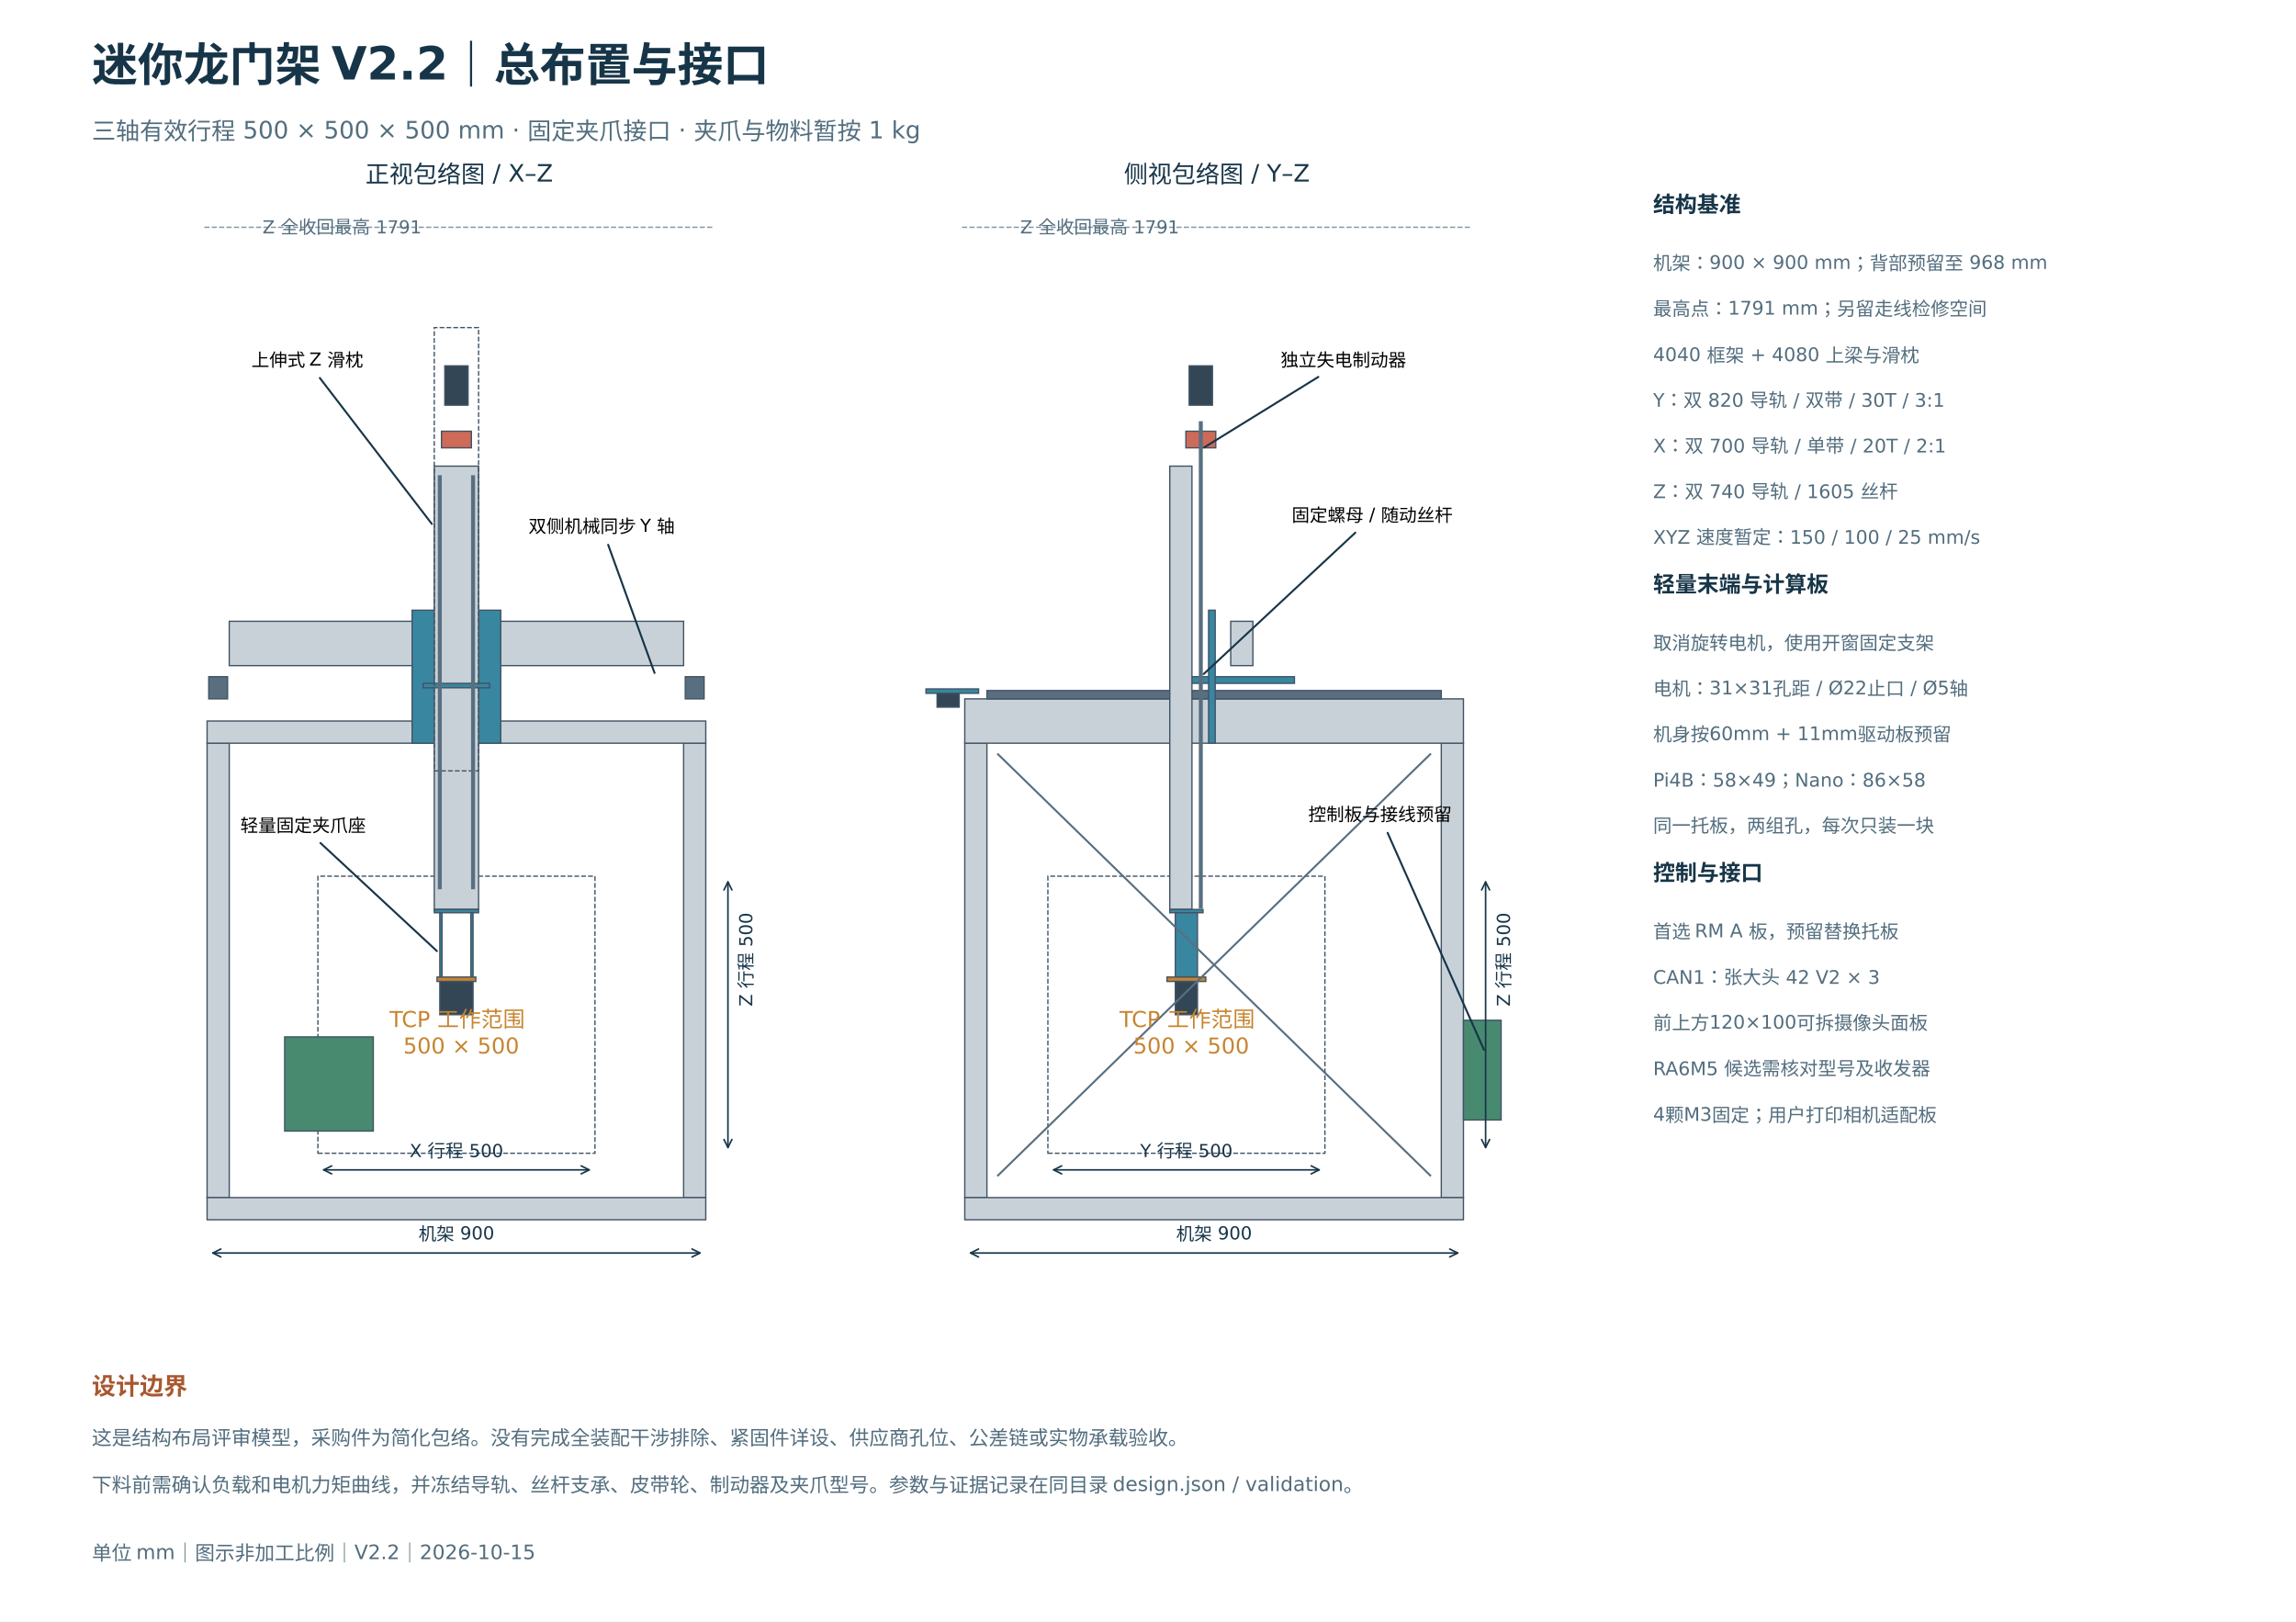
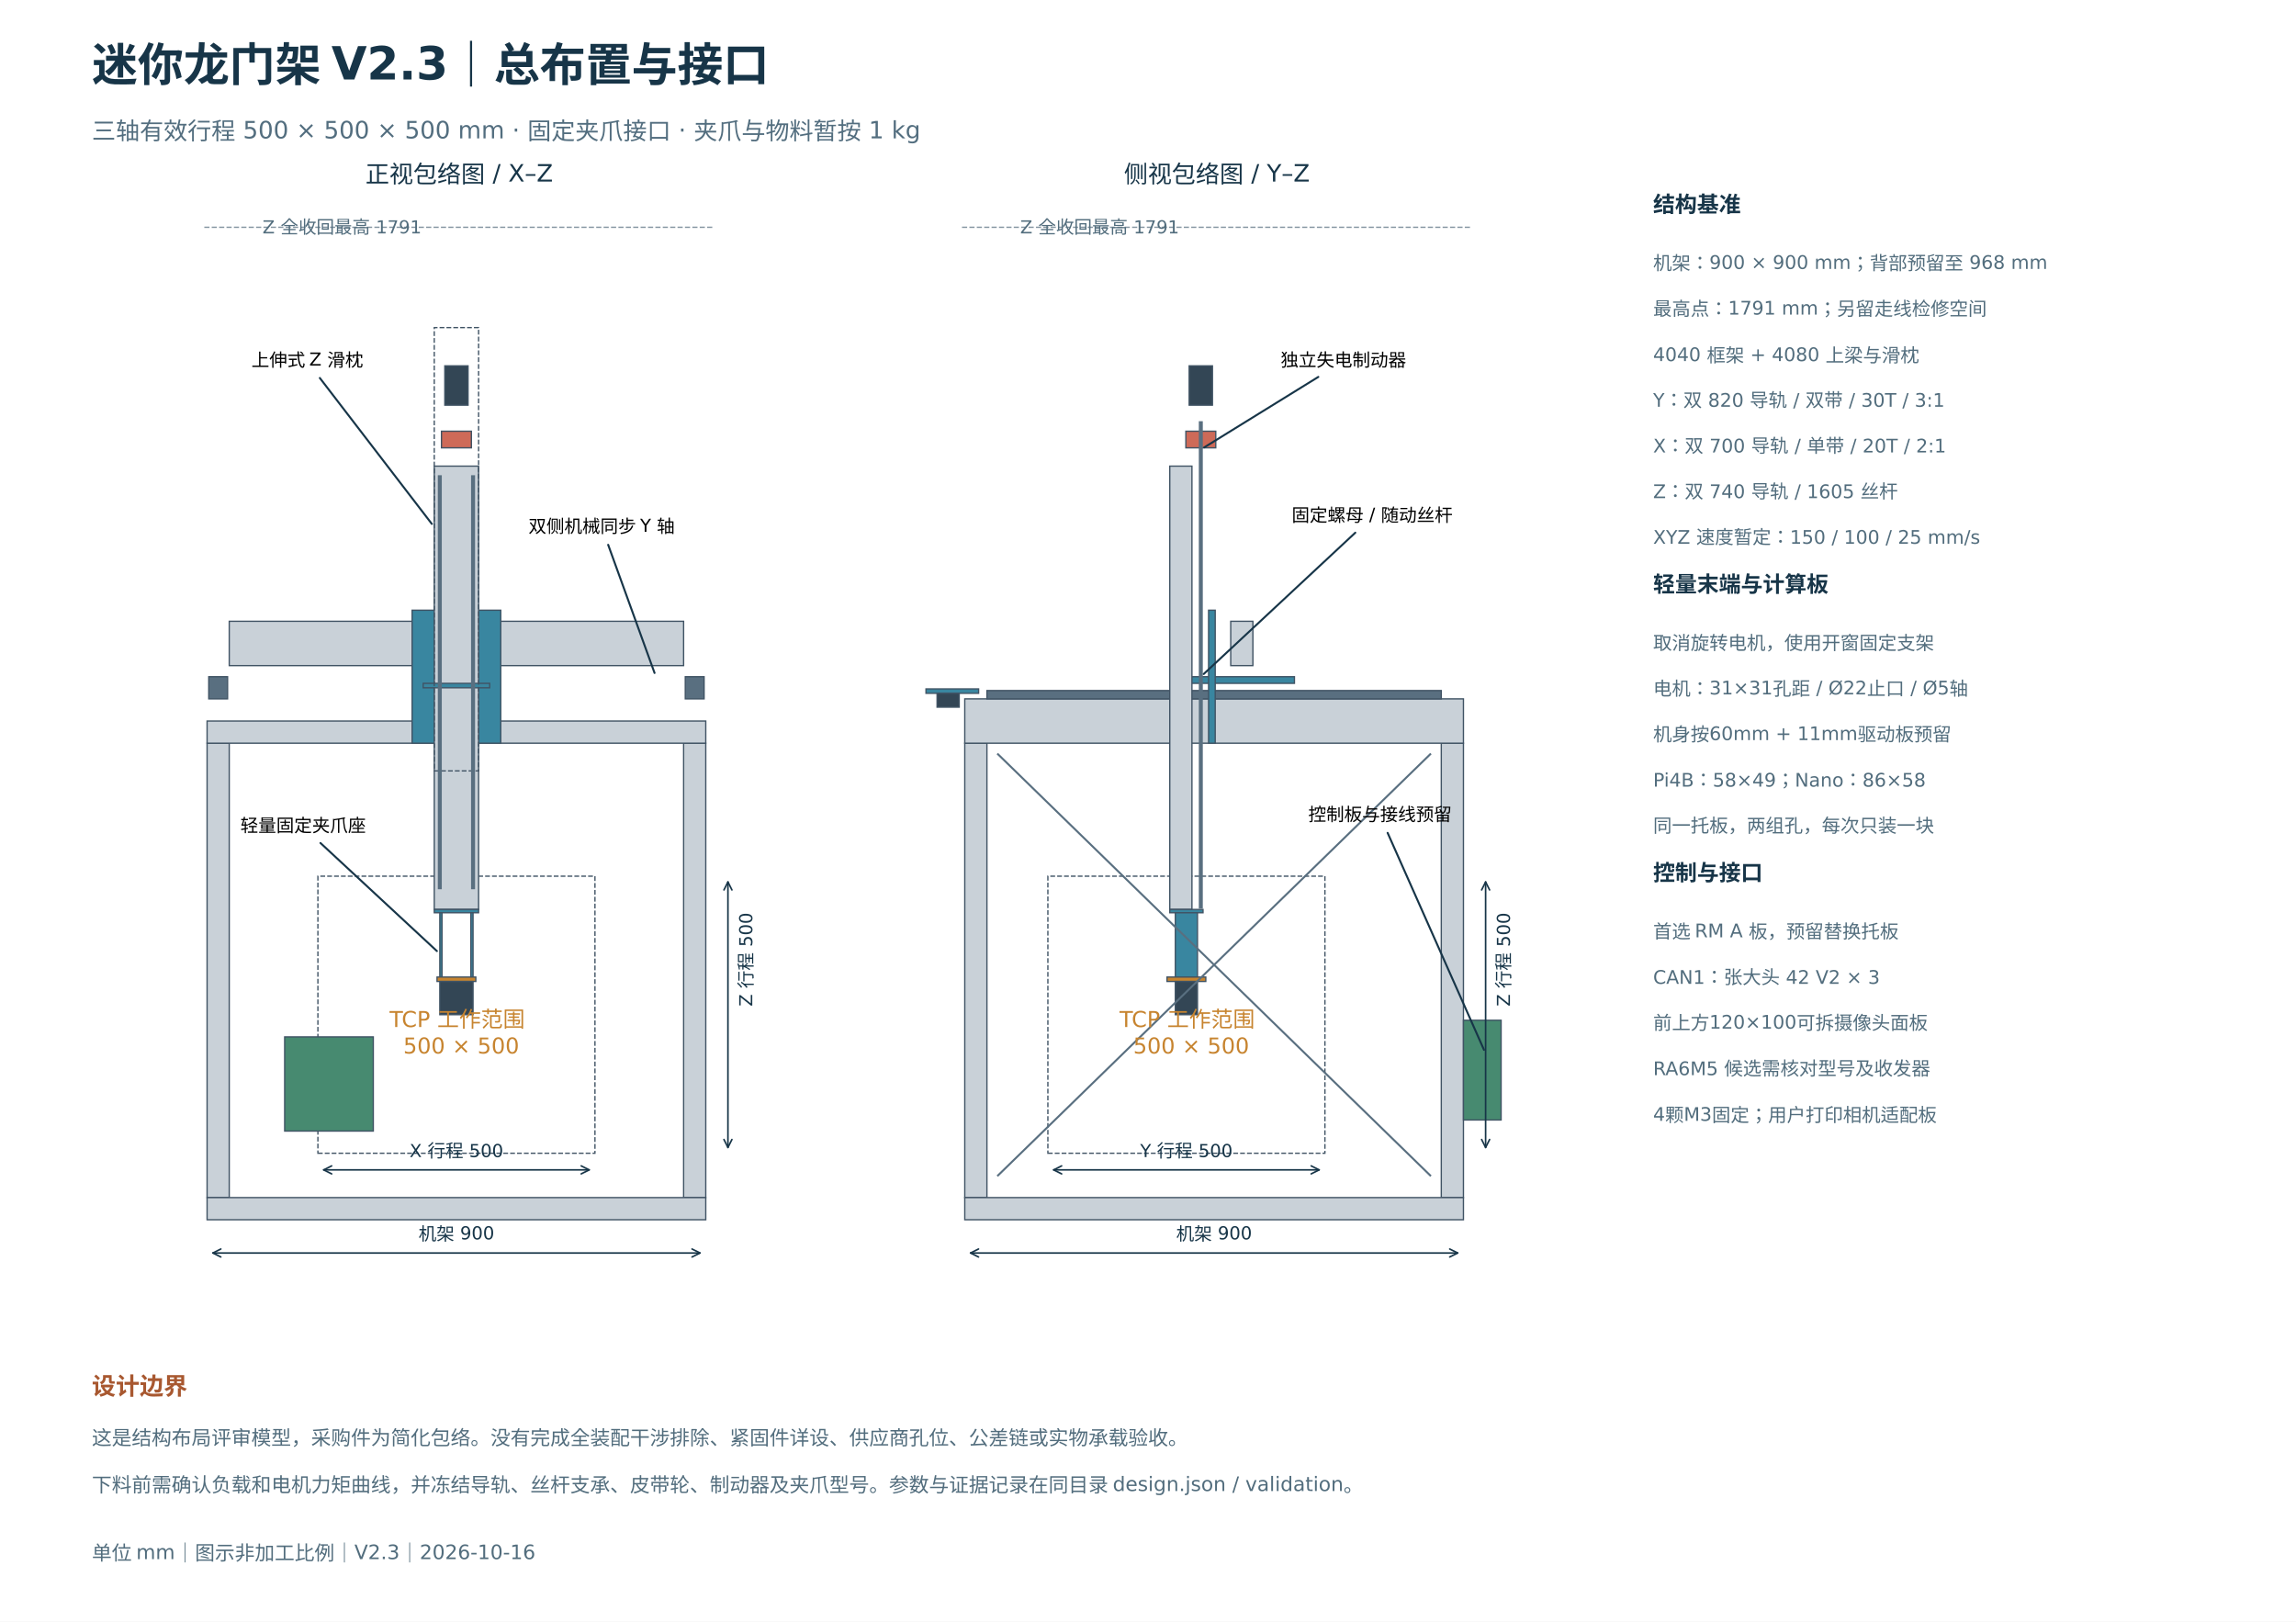
<svg xmlns="http://www.w3.org/2000/svg" width="1152pt" height="813.6pt" viewBox="0 0 1152 813.6" version="1.1">
  <defs>
    <style type="text/css">*{stroke-linejoin: round; stroke-linecap: butt}</style>
  </defs>
  <g id="figure_1">
    <g id="patch_1">
      <path d="M 0 813.6  L 1152 813.6  L 1152 0  L 0 0  z " style="fill: #ffffff" />
    </g>
    <g id="axes_1">
      <g id="patch_2">
-         <path d="M 103.904 600.837  L 115.024 600.837  L 115.024 372.866  L 103.904 372.866  z " clip-path="url(#p80ffec1a14)" style="fill: #c9d1d8; stroke: #405364; stroke-width: 0.65; stroke-linejoin: miter" />
+         <path d="M 103.904 600.837  L 115.024 600.837  L 115.024 372.866  L 103.904 372.866  z " clip-path="url(#pc9a4e908d8)" style="fill: #c9d1d8; stroke: #405364; stroke-width: 0.65; stroke-linejoin: miter" />
      </g>
      <g id="patch_3">
-         <path d="M 342.996 600.837  L 354.116 600.837  L 354.116 372.866  L 342.996 372.866  z " clip-path="url(#p80ffec1a14)" style="fill: #c9d1d8; stroke: #405364; stroke-width: 0.65; stroke-linejoin: miter" />
+         <path d="M 342.996 600.837  L 354.116 600.837  L 354.116 372.866  L 342.996 372.866  z " clip-path="url(#pc9a4e908d8)" style="fill: #c9d1d8; stroke: #405364; stroke-width: 0.65; stroke-linejoin: miter" />
      </g>
      <g id="patch_4">
-         <path d="M 103.904 611.958  L 354.116 611.958  L 354.116 600.837  L 103.904 600.837  z " clip-path="url(#p80ffec1a14)" style="fill: #c9d1d8; stroke: #405364; stroke-width: 0.65; stroke-linejoin: miter" />
+         <path d="M 103.904 611.958  L 354.116 611.958  L 354.116 600.837  L 103.904 600.837  z " clip-path="url(#pc9a4e908d8)" style="fill: #c9d1d8; stroke: #405364; stroke-width: 0.65; stroke-linejoin: miter" />
      </g>
      <g id="patch_5">
-         <path d="M 103.904 372.866  L 354.116 372.866  L 354.116 361.745  L 103.904 361.745  z " clip-path="url(#p80ffec1a14)" style="fill: #c9d1d8; stroke: #405364; stroke-width: 0.65; stroke-linejoin: miter" />
+         <path d="M 103.904 372.866  L 354.116 372.866  L 354.116 361.745  L 103.904 361.745  z " clip-path="url(#pc9a4e908d8)" style="fill: #c9d1d8; stroke: #405364; stroke-width: 0.65; stroke-linejoin: miter" />
      </g>
      <g id="patch_6">
-         <path d="M 159.506 578.596  L 298.513 578.596  L 298.513 439.589  L 159.506 439.589  L 159.506 578.596  z " clip-path="url(#p80ffec1a14)" style="fill: none; stroke-dasharray: 2.405,1.04; stroke-dashoffset: 0; stroke: #405364; stroke-width: 0.65; stroke-linejoin: miter" />
+         <path d="M 159.506 578.596  L 298.513 578.596  L 298.513 439.589  L 159.506 439.589  L 159.506 578.596  z " clip-path="url(#pc9a4e908d8)" style="fill: none; stroke-dasharray: 2.405,1.04; stroke-dashoffset: 0; stroke: #405364; stroke-width: 0.65; stroke-linejoin: miter" />
      </g>
      <g id="patch_7">
-         <path d="M 115.024 333.944  L 342.996 333.944  L 342.996 311.703  L 115.024 311.703  z " clip-path="url(#p80ffec1a14)" style="fill: #c9d1d8; stroke: #405364; stroke-width: 0.65; stroke-linejoin: miter" />
+         <path d="M 115.024 333.944  L 342.996 333.944  L 342.996 311.703  L 115.024 311.703  z " clip-path="url(#pc9a4e908d8)" style="fill: #c9d1d8; stroke: #405364; stroke-width: 0.65; stroke-linejoin: miter" />
      </g>
      <g id="patch_8">
-         <path d="M 104.738 350.625  L 114.19 350.625  L 114.19 339.504  L 104.738 339.504  z " clip-path="url(#p80ffec1a14)" style="fill: #596f80; stroke: #405364; stroke-width: 0.65; stroke-linejoin: miter" />
+         <path d="M 104.738 350.625  L 114.19 350.625  L 114.19 339.504  L 104.738 339.504  z " clip-path="url(#pc9a4e908d8)" style="fill: #596f80; stroke: #405364; stroke-width: 0.65; stroke-linejoin: miter" />
      </g>
      <g id="patch_9">
-         <path d="M 343.83 350.625  L 353.282 350.625  L 353.282 339.504  L 343.83 339.504  z " clip-path="url(#p80ffec1a14)" style="fill: #596f80; stroke: #405364; stroke-width: 0.65; stroke-linejoin: miter" />
+         <path d="M 343.83 350.625  L 353.282 350.625  L 353.282 339.504  L 343.83 339.504  z " clip-path="url(#pc9a4e908d8)" style="fill: #596f80; stroke: #405364; stroke-width: 0.65; stroke-linejoin: miter" />
      </g>
      <g id="patch_10">
-         <path d="M 206.769 372.866  L 251.251 372.866  L 251.251 306.143  L 206.769 306.143  z " clip-path="url(#p80ffec1a14)" style="fill: #3986a0; stroke: #405364; stroke-width: 0.65; stroke-linejoin: miter" />
+         <path d="M 206.769 372.866  L 251.251 372.866  L 251.251 306.143  L 206.769 306.143  z " clip-path="url(#pc9a4e908d8)" style="fill: #3986a0; stroke: #405364; stroke-width: 0.65; stroke-linejoin: miter" />
      </g>
      <g id="patch_11">
-         <path d="M 217.889 456.27  L 240.13 456.27  L 240.13 233.859  L 217.889 233.859  z " clip-path="url(#p80ffec1a14)" style="fill: #c9d1d8; stroke: #405364; stroke-width: 0.65; stroke-linejoin: miter" />
+         <path d="M 217.889 456.27  L 240.13 456.27  L 240.13 233.859  L 217.889 233.859  z " clip-path="url(#pc9a4e908d8)" style="fill: #c9d1d8; stroke: #405364; stroke-width: 0.65; stroke-linejoin: miter" />
      </g>
      <g id="patch_12">
-         <path d="M 223.172 203.277  L 234.848 203.277  L 234.848 183.538  L 223.172 183.538  z " clip-path="url(#p80ffec1a14)" style="fill: #334655; stroke: #405364; stroke-width: 0.65; stroke-linejoin: miter" />
+         <path d="M 223.172 203.277  L 234.848 203.277  L 234.848 183.538  L 223.172 183.538  z " clip-path="url(#pc9a4e908d8)" style="fill: #334655; stroke: #405364; stroke-width: 0.65; stroke-linejoin: miter" />
      </g>
      <g id="patch_13">
-         <path d="M 221.504 224.684  L 236.516 224.684  L 236.516 216.344  L 221.504 216.344  z " clip-path="url(#p80ffec1a14)" style="fill: #ce6a58; stroke: #405364; stroke-width: 0.65; stroke-linejoin: miter" />
+         <path d="M 221.504 224.684  L 236.516 224.684  L 236.516 216.344  L 221.504 216.344  z " clip-path="url(#pc9a4e908d8)" style="fill: #ce6a58; stroke: #405364; stroke-width: 0.65; stroke-linejoin: miter" />
      </g>
      <g id="patch_14">
-         <path d="M 217.889 457.938  L 240.13 457.938  L 240.13 456.27  L 217.889 456.27  z " clip-path="url(#p80ffec1a14)" style="fill: #3986a0; stroke: #405364; stroke-width: 0.65; stroke-linejoin: miter" />
+         <path d="M 217.889 457.938  L 240.13 457.938  L 240.13 456.27  L 217.889 456.27  z " clip-path="url(#pc9a4e908d8)" style="fill: #3986a0; stroke: #405364; stroke-width: 0.65; stroke-linejoin: miter" />
      </g>
      <g id="patch_15">
-         <path d="M 220.67 490.188  L 221.782 490.188  L 221.782 457.938  L 220.67 457.938  z " clip-path="url(#p80ffec1a14)" style="fill: #3986a0; stroke: #405364; stroke-width: 0.65; stroke-linejoin: miter" />
+         <path d="M 220.67 490.188  L 221.782 490.188  L 221.782 457.938  L 220.67 457.938  z " clip-path="url(#pc9a4e908d8)" style="fill: #3986a0; stroke: #405364; stroke-width: 0.65; stroke-linejoin: miter" />
      </g>
      <g id="patch_16">
-         <path d="M 236.238 490.188  L 237.35 490.188  L 237.35 457.938  L 236.238 457.938  z " clip-path="url(#p80ffec1a14)" style="fill: #3986a0; stroke: #405364; stroke-width: 0.65; stroke-linejoin: miter" />
+         <path d="M 236.238 490.188  L 237.35 490.188  L 237.35 457.938  L 236.238 457.938  z " clip-path="url(#pc9a4e908d8)" style="fill: #3986a0; stroke: #405364; stroke-width: 0.65; stroke-linejoin: miter" />
      </g>
      <g id="patch_17">
-         <path d="M 219.279 492.412  L 238.74 492.412  L 238.74 490.188  L 219.279 490.188  z " clip-path="url(#p80ffec1a14)" style="fill: #c7842f; stroke: #405364; stroke-width: 0.65; stroke-linejoin: miter" />
+         <path d="M 219.279 492.412  L 238.74 492.412  L 238.74 490.188  L 219.279 490.188  z " clip-path="url(#pc9a4e908d8)" style="fill: #c7842f; stroke: #405364; stroke-width: 0.65; stroke-linejoin: miter" />
      </g>
      <g id="patch_18">
-         <path d="M 142.826 567.476  L 187.308 567.476  L 187.308 520.213  L 142.826 520.213  z " clip-path="url(#p80ffec1a14)" style="fill: #478a70; stroke: #405364; stroke-width: 0.65; stroke-linejoin: miter" />
+         <path d="M 142.826 567.476  L 187.308 567.476  L 187.308 520.213  L 142.826 520.213  z " clip-path="url(#pc9a4e908d8)" style="fill: #478a70; stroke: #405364; stroke-width: 0.65; stroke-linejoin: miter" />
      </g>
      <g id="patch_19">
-         <path d="M 212.329 345.065  L 245.691 345.065  L 245.691 342.84  L 212.329 342.84  z " clip-path="url(#p80ffec1a14)" style="fill: #3986a0; stroke: #405364; stroke-width: 0.65; stroke-linejoin: miter" />
+         <path d="M 212.329 345.065  L 245.691 345.065  L 245.691 342.84  L 212.329 342.84  z " clip-path="url(#pc9a4e908d8)" style="fill: #3986a0; stroke: #405364; stroke-width: 0.65; stroke-linejoin: miter" />
      </g>
      <g id="patch_20">
-         <path d="M 220.67 509.093  L 237.35 509.093  L 237.35 492.412  L 220.67 492.412  z " clip-path="url(#p80ffec1a14)" style="fill: #334655; stroke: #405364; stroke-width: 0.65; stroke-linejoin: miter" />
+         <path d="M 220.67 509.093  L 237.35 509.093  L 237.35 492.412  L 220.67 492.412  z " clip-path="url(#pc9a4e908d8)" style="fill: #334655; stroke: #405364; stroke-width: 0.65; stroke-linejoin: miter" />
      </g>
      <g id="patch_21">
-         <path d="M 217.889 386.767  L 240.13 386.767  L 240.13 164.355  L 217.889 164.355  L 217.889 386.767  z " clip-path="url(#p80ffec1a14)" style="fill: none; stroke-dasharray: 2.405,1.04; stroke-dashoffset: 0; stroke: #405364; stroke-width: 0.65; stroke-linejoin: miter" />
+         <path d="M 217.889 386.767  L 240.13 386.767  L 240.13 164.355  L 217.889 164.355  L 217.889 386.767  z " clip-path="url(#pc9a4e908d8)" style="fill: none; stroke-dasharray: 2.405,1.04; stroke-dashoffset: 0; stroke: #405364; stroke-width: 0.65; stroke-linejoin: miter" />
      </g>
      <g id="line2d_1">
-         <path d="M 102.514 114.035  L 358.286 114.035  " clip-path="url(#p80ffec1a14)" style="fill: none; stroke-dasharray: 2.59,1.12; stroke-dashoffset: 0; stroke: #8596a2; stroke-width: 0.7" />
+         <path d="M 102.514 114.035  L 358.286 114.035  " clip-path="url(#pc9a4e908d8)" style="fill: none; stroke-dasharray: 2.59,1.12; stroke-dashoffset: 0; stroke: #8596a2; stroke-width: 0.7" />
      </g>
      <g id="line2d_2">
-         <path d="M 220.67 445.15  L 220.67 239.419  " clip-path="url(#p80ffec1a14)" style="fill: none; stroke: #596f80; stroke-width: 2; stroke-linecap: square" />
+         <path d="M 220.67 445.15  L 220.67 239.419  " clip-path="url(#pc9a4e908d8)" style="fill: none; stroke: #596f80; stroke-width: 2; stroke-linecap: square" />
      </g>
      <g id="line2d_3">
-         <path d="M 237.35 445.15  L 237.35 239.419  " clip-path="url(#p80ffec1a14)" style="fill: none; stroke: #596f80; stroke-width: 2; stroke-linecap: square" />
+         <path d="M 237.35 445.15  L 237.35 239.419  " clip-path="url(#pc9a4e908d8)" style="fill: none; stroke: #596f80; stroke-width: 2; stroke-linecap: square" />
      </g>
      <g id="text_1">
        <text style="font-size: 11px; font-family: 'Microsoft YaHei', 'SimHei', 'DejaVu Sans', sans-serif; fill: #c7842f" transform="translate(195.4531 515.2675)">TCP 工作范围</text>
        <text style="font-size: 11px; font-family: 'Microsoft YaHei', 'SimHei', 'DejaVu Sans', sans-serif; fill: #c7842f" transform="translate(202.3238 528.5538)">500 × 500</text>
      </g>
      <g id="patch_22">
        <path d="M 351.225 628.639  Q 229.013 628.639 106.802 628.639  " style="fill: none; stroke: #173548; stroke-width: 0.8; stroke-linecap: round" />
        <path d="M 347.225 626.639  L 351.225 628.639  L 347.225 630.639  " style="fill: none; stroke: #173548; stroke-width: 0.8; stroke-linecap: round" />
        <path d="M 110.802 630.639  L 106.802 628.639  L 110.802 626.639  " style="fill: none; stroke: #173548; stroke-width: 0.8; stroke-linecap: round" />
      </g>
      <g id="text_2">
        <text style="font-size: 9px; font-family: 'Microsoft YaHei', 'SimHei', 'DejaVu Sans', sans-serif; text-anchor: middle; fill: #173548" x="229.01" y="622.231" transform="rotate(-0 229.0099 622.2313)">机架 900</text>
      </g>
      <g id="patch_23">
        <path d="M 365.237 442.482  Q 365.237 509.09 365.237 575.699  " style="fill: none; stroke: #173548; stroke-width: 0.8; stroke-linecap: round" />
        <path d="M 363.237 446.482  L 365.237 442.482  L 367.237 446.482  " style="fill: none; stroke: #173548; stroke-width: 0.8; stroke-linecap: round" />
        <path d="M 367.237 571.699  L 365.237 575.699  L 363.237 571.699  " style="fill: none; stroke: #173548; stroke-width: 0.8; stroke-linecap: round" />
      </g>
      <g id="text_3">
        <text style="font-size: 9px; font-family: 'Microsoft YaHei', 'SimHei', 'DejaVu Sans', sans-serif; fill: #173548" transform="translate(377.4458 504.9226) rotate(-90)">Z 行程 500</text>
      </g>
      <g id="text_4">
        <text style="font-size: 9px; font-family: 'Microsoft YaHei', 'SimHei', 'DejaVu Sans', sans-serif; text-anchor: start; fill: #526d7d" x="131.705" y="117.093" transform="rotate(-0 131.705 117.093)">Z 全收回最高 1791</text>
      </g>
      <g id="patch_24">
        <path d="M 295.621 586.937  Q 229.012 586.937 162.404 586.937  " style="fill: none; stroke: #173548; stroke-width: 0.8; stroke-linecap: round" />
        <path d="M 291.621 584.937  L 295.621 586.937  L 291.621 588.937  " style="fill: none; stroke: #173548; stroke-width: 0.8; stroke-linecap: round" />
        <path d="M 166.404 588.937  L 162.404 586.937  L 166.404 584.937  " style="fill: none; stroke: #173548; stroke-width: 0.8; stroke-linecap: round" />
      </g>
      <g id="text_5">
        <text style="font-size: 9px; font-family: 'Microsoft YaHei', 'SimHei', 'DejaVu Sans', sans-serif; text-anchor: middle; fill: #173548" x="229.01" y="580.529" transform="rotate(-0 229.0099 580.5292)">X 行程 500</text>
      </g>
      <g id="patch_25">
        <path d="M 305.142 273.336  Q 316.779 305.481 328.415 337.626  " style="fill: none; stroke: #173548; stroke-linecap: round" />
      </g>
      <g id="text_6">
        <text style="font-size: 9px; font-family: 'Microsoft YaHei', 'SimHei', 'DejaVu Sans', sans-serif; text-anchor: start" x="265.152" y="267.221" transform="rotate(-0 265.1518 267.2206)">双侧机械同步 Y 轴</text>
      </g>
      <g id="patch_26">
        <path d="M 160.474 189.643  Q 188.573 226.249 216.672 262.854  " style="fill: none; stroke: #173548; stroke-linecap: round" />
      </g>
      <g id="text_7">
        <text style="font-size: 9px; font-family: 'Microsoft YaHei', 'SimHei', 'DejaVu Sans', sans-serif; text-anchor: start" x="126.145" y="183.816" transform="rotate(-0 126.1447 183.8164)">上伸式 Z 滑枕</text>
      </g>
      <g id="patch_27">
        <path d="M 160.786 422.944  Q 189.995 450.048 219.204 477.151  " style="fill: none; stroke: #173548; stroke-linecap: round" />
      </g>
      <g id="text_8">
        <text style="font-size: 9px; font-family: 'Microsoft YaHei', 'SimHei', 'DejaVu Sans', sans-serif; text-anchor: start" x="120.584" y="417.348" transform="rotate(-0 120.5844 417.3482)">轻量固定夹爪座</text>
      </g>
      <g id="text_9">
        <text style="font-size: 12px; font-family: 'Microsoft YaHei', 'SimHei', 'DejaVu Sans', sans-serif; text-anchor: middle; fill: #173548" x="230.4" y="91.632" transform="rotate(-0 230.4 91.632)">正视包络图  /  X–Z</text>
      </g>
    </g>
    <g id="axes_2">
      <g id="patch_28">
-         <path d="M 484.064 600.837  L 495.184 600.837  L 495.184 372.866  L 484.064 372.866  z " clip-path="url(#p173ef96d06)" style="fill: #c9d1d8; stroke: #405364; stroke-width: 0.65; stroke-linejoin: miter" />
+         <path d="M 484.064 600.837  L 495.184 600.837  L 495.184 372.866  L 484.064 372.866  z " clip-path="url(#p25e75714b4)" style="fill: #c9d1d8; stroke: #405364; stroke-width: 0.65; stroke-linejoin: miter" />
      </g>
      <g id="patch_29">
-         <path d="M 723.156 600.837  L 734.276 600.837  L 734.276 372.866  L 723.156 372.866  z " clip-path="url(#p173ef96d06)" style="fill: #c9d1d8; stroke: #405364; stroke-width: 0.65; stroke-linejoin: miter" />
+         <path d="M 723.156 600.837  L 734.276 600.837  L 734.276 372.866  L 723.156 372.866  z " clip-path="url(#p25e75714b4)" style="fill: #c9d1d8; stroke: #405364; stroke-width: 0.65; stroke-linejoin: miter" />
      </g>
      <g id="patch_30">
-         <path d="M 484.064 611.958  L 734.276 611.958  L 734.276 600.837  L 484.064 600.837  z " clip-path="url(#p173ef96d06)" style="fill: #c9d1d8; stroke: #405364; stroke-width: 0.65; stroke-linejoin: miter" />
+         <path d="M 484.064 611.958  L 734.276 611.958  L 734.276 600.837  L 484.064 600.837  z " clip-path="url(#p25e75714b4)" style="fill: #c9d1d8; stroke: #405364; stroke-width: 0.65; stroke-linejoin: miter" />
      </g>
      <g id="patch_31">
-         <path d="M 484.064 372.866  L 734.276 372.866  L 734.276 350.625  L 484.064 350.625  z " clip-path="url(#p173ef96d06)" style="fill: #c9d1d8; stroke: #405364; stroke-width: 0.65; stroke-linejoin: miter" />
+         <path d="M 484.064 372.866  L 734.276 372.866  L 734.276 350.625  L 484.064 350.625  z " clip-path="url(#p25e75714b4)" style="fill: #c9d1d8; stroke: #405364; stroke-width: 0.65; stroke-linejoin: miter" />
      </g>
      <g id="patch_32">
-         <path d="M 525.766 578.596  L 664.773 578.596  L 664.773 439.589  L 525.766 439.589  L 525.766 578.596  z " clip-path="url(#p173ef96d06)" style="fill: none; stroke-dasharray: 2.405,1.04; stroke-dashoffset: 0; stroke: #405364; stroke-width: 0.65; stroke-linejoin: miter" />
+         <path d="M 525.766 578.596  L 664.773 578.596  L 664.773 439.589  L 525.766 439.589  L 525.766 578.596  z " clip-path="url(#p25e75714b4)" style="fill: none; stroke-dasharray: 2.405,1.04; stroke-dashoffset: 0; stroke: #405364; stroke-width: 0.65; stroke-linejoin: miter" />
      </g>
      <g id="patch_33">
-         <path d="M 495.184 350.625  L 723.156 350.625  L 723.156 346.455  L 495.184 346.455  z " clip-path="url(#p173ef96d06)" style="fill: #596f80; stroke: #405364; stroke-width: 0.65; stroke-linejoin: miter" />
+         <path d="M 495.184 350.625  L 723.156 350.625  L 723.156 346.455  L 495.184 346.455  z " clip-path="url(#p25e75714b4)" style="fill: #596f80; stroke: #405364; stroke-width: 0.65; stroke-linejoin: miter" />
      </g>
      <g id="patch_34">
-         <path d="M 596.659 342.84  L 649.482 342.84  L 649.482 339.504  L 596.659 339.504  z " clip-path="url(#p173ef96d06)" style="fill: #3986a0; stroke: #405364; stroke-width: 0.65; stroke-linejoin: miter" />
+         <path d="M 596.659 342.84  L 649.482 342.84  L 649.482 339.504  L 596.659 339.504  z " clip-path="url(#p25e75714b4)" style="fill: #3986a0; stroke: #405364; stroke-width: 0.65; stroke-linejoin: miter" />
      </g>
      <g id="patch_35">
-         <path d="M 617.51 333.944  L 628.631 333.944  L 628.631 311.703  L 617.51 311.703  z " clip-path="url(#p173ef96d06)" style="fill: #c9d1d8; stroke: #405364; stroke-width: 0.65; stroke-linejoin: miter" />
+         <path d="M 617.51 333.944  L 628.631 333.944  L 628.631 311.703  L 617.51 311.703  z " clip-path="url(#p25e75714b4)" style="fill: #c9d1d8; stroke: #405364; stroke-width: 0.65; stroke-linejoin: miter" />
      </g>
      <g id="patch_36">
-         <path d="M 606.39 372.866  L 609.726 372.866  L 609.726 306.143  L 606.39 306.143  z " clip-path="url(#p173ef96d06)" style="fill: #3986a0; stroke: #405364; stroke-width: 0.65; stroke-linejoin: miter" />
+         <path d="M 606.39 372.866  L 609.726 372.866  L 609.726 306.143  L 606.39 306.143  z " clip-path="url(#p25e75714b4)" style="fill: #3986a0; stroke: #405364; stroke-width: 0.65; stroke-linejoin: miter" />
      </g>
      <g id="patch_37">
-         <path d="M 586.929 456.27  L 598.049 456.27  L 598.049 233.859  L 586.929 233.859  z " clip-path="url(#p173ef96d06)" style="fill: #c9d1d8; stroke: #405364; stroke-width: 0.65; stroke-linejoin: miter" />
+         <path d="M 586.929 456.27  L 598.049 456.27  L 598.049 233.859  L 586.929 233.859  z " clip-path="url(#p25e75714b4)" style="fill: #c9d1d8; stroke: #405364; stroke-width: 0.65; stroke-linejoin: miter" />
      </g>
      <g id="patch_38">
-         <path d="M 596.659 203.277  L 608.336 203.277  L 608.336 183.538  L 596.659 183.538  z " clip-path="url(#p173ef96d06)" style="fill: #334655; stroke: #405364; stroke-width: 0.65; stroke-linejoin: miter" />
+         <path d="M 596.659 203.277  L 608.336 203.277  L 608.336 183.538  L 596.659 183.538  z " clip-path="url(#p25e75714b4)" style="fill: #334655; stroke: #405364; stroke-width: 0.65; stroke-linejoin: miter" />
      </g>
      <g id="patch_39">
-         <path d="M 594.991 224.684  L 610.004 224.684  L 610.004 216.344  L 594.991 216.344  z " clip-path="url(#p173ef96d06)" style="fill: #ce6a58; stroke: #405364; stroke-width: 0.65; stroke-linejoin: miter" />
+         <path d="M 594.991 224.684  L 610.004 224.684  L 610.004 216.344  L 594.991 216.344  z " clip-path="url(#p25e75714b4)" style="fill: #ce6a58; stroke: #405364; stroke-width: 0.65; stroke-linejoin: miter" />
      </g>
      <g id="patch_40">
-         <path d="M 586.929 457.938  L 603.61 457.938  L 603.61 456.27  L 586.929 456.27  z " clip-path="url(#p173ef96d06)" style="fill: #3986a0; stroke: #405364; stroke-width: 0.65; stroke-linejoin: miter" />
+         <path d="M 586.929 457.938  L 603.61 457.938  L 603.61 456.27  L 586.929 456.27  z " clip-path="url(#p25e75714b4)" style="fill: #3986a0; stroke: #405364; stroke-width: 0.65; stroke-linejoin: miter" />
      </g>
      <g id="patch_41">
-         <path d="M 589.709 490.188  L 600.83 490.188  L 600.83 457.938  L 589.709 457.938  z " clip-path="url(#p173ef96d06)" style="fill: #3986a0; stroke: #405364; stroke-width: 0.65; stroke-linejoin: miter" />
+         <path d="M 589.709 490.188  L 600.83 490.188  L 600.83 457.938  L 589.709 457.938  z " clip-path="url(#p25e75714b4)" style="fill: #3986a0; stroke: #405364; stroke-width: 0.65; stroke-linejoin: miter" />
      </g>
      <g id="patch_42">
-         <path d="M 585.539 492.412  L 605 492.412  L 605 490.188  L 585.539 490.188  z " clip-path="url(#p173ef96d06)" style="fill: #c7842f; stroke: #405364; stroke-width: 0.65; stroke-linejoin: miter" />
+         <path d="M 585.539 492.412  L 605 492.412  L 605 490.188  L 585.539 490.188  z " clip-path="url(#p25e75714b4)" style="fill: #c7842f; stroke: #405364; stroke-width: 0.65; stroke-linejoin: miter" />
      </g>
      <g id="patch_43">
-         <path d="M 464.603 347.845  L 491.014 347.845  L 491.014 345.621  L 464.603 345.621  z " clip-path="url(#p173ef96d06)" style="fill: #3986a0; stroke: #405364; stroke-width: 0.65; stroke-linejoin: miter" />
+         <path d="M 464.603 347.845  L 491.014 347.845  L 491.014 345.621  L 464.603 345.621  z " clip-path="url(#p25e75714b4)" style="fill: #3986a0; stroke: #405364; stroke-width: 0.65; stroke-linejoin: miter" />
      </g>
      <g id="patch_44">
-         <path d="M 470.163 354.795  L 481.283 354.795  L 481.283 347.845  L 470.163 347.845  z " clip-path="url(#p173ef96d06)" style="fill: #334655; stroke: #405364; stroke-width: 0.65; stroke-linejoin: miter" />
+         <path d="M 470.163 354.795  L 481.283 354.795  L 481.283 347.845  L 470.163 347.845  z " clip-path="url(#p25e75714b4)" style="fill: #334655; stroke: #405364; stroke-width: 0.65; stroke-linejoin: miter" />
      </g>
      <g id="patch_45">
-         <path d="M 589.709 509.093  L 600.83 509.093  L 600.83 492.412  L 589.709 492.412  z " clip-path="url(#p173ef96d06)" style="fill: #334655; stroke: #405364; stroke-width: 0.65; stroke-linejoin: miter" />
+         <path d="M 589.709 509.093  L 600.83 509.093  L 600.83 492.412  L 589.709 492.412  z " clip-path="url(#p25e75714b4)" style="fill: #334655; stroke: #405364; stroke-width: 0.65; stroke-linejoin: miter" />
      </g>
      <g id="patch_46">
-         <path d="M 734.276 561.915  L 753.181 561.915  L 753.181 511.873  L 734.276 511.873  z " clip-path="url(#p173ef96d06)" style="fill: #478a70; stroke: #405364; stroke-width: 0.65; stroke-linejoin: miter" />
+         <path d="M 734.276 561.915  L 753.181 561.915  L 753.181 511.873  L 734.276 511.873  z " clip-path="url(#p25e75714b4)" style="fill: #478a70; stroke: #405364; stroke-width: 0.65; stroke-linejoin: miter" />
      </g>
      <g id="line2d_4">
-         <path d="M 500.744 589.717  L 717.595 378.426  " clip-path="url(#p173ef96d06)" style="fill: none; stroke: #596f80; stroke-linecap: square" />
+         <path d="M 500.744 589.717  L 717.595 378.426  " clip-path="url(#p25e75714b4)" style="fill: none; stroke: #596f80; stroke-linecap: square" />
      </g>
      <g id="line2d_5">
-         <path d="M 500.744 378.426  L 717.595 589.717  " clip-path="url(#p173ef96d06)" style="fill: none; stroke: #596f80; stroke-linecap: square" />
+         <path d="M 500.744 378.426  L 717.595 589.717  " clip-path="url(#p25e75714b4)" style="fill: none; stroke: #596f80; stroke-linecap: square" />
      </g>
      <g id="line2d_6">
-         <path d="M 482.674 114.035  L 738.446 114.035  " clip-path="url(#p173ef96d06)" style="fill: none; stroke-dasharray: 2.59,1.12; stroke-dashoffset: 0; stroke: #8596a2; stroke-width: 0.7" />
+         <path d="M 482.674 114.035  L 738.446 114.035  " clip-path="url(#p25e75714b4)" style="fill: none; stroke-dasharray: 2.59,1.12; stroke-dashoffset: 0; stroke: #8596a2; stroke-width: 0.7" />
      </g>
      <g id="line2d_7">
-         <path d="M 602.498 454.88  L 602.498 212.313  " clip-path="url(#p173ef96d06)" style="fill: none; stroke: #596f80; stroke-width: 2; stroke-linecap: square" />
+         <path d="M 602.498 454.88  L 602.498 212.313  " clip-path="url(#p25e75714b4)" style="fill: none; stroke: #596f80; stroke-width: 2; stroke-linecap: square" />
      </g>
      <g id="text_10">
        <text style="font-size: 11px; font-family: 'Microsoft YaHei', 'SimHei', 'DejaVu Sans', sans-serif; fill: #c7842f" transform="translate(561.7124 515.2675)">TCP 工作范围</text>
        <text style="font-size: 11px; font-family: 'Microsoft YaHei', 'SimHei', 'DejaVu Sans', sans-serif; fill: #c7842f" transform="translate(568.5831 528.5538)">500 × 500</text>
      </g>
      <g id="patch_47">
        <path d="M 731.385 628.639  Q 609.173 628.639 486.962 628.639  " style="fill: none; stroke: #173548; stroke-width: 0.8; stroke-linecap: round" />
        <path d="M 727.385 626.639  L 731.385 628.639  L 727.385 630.639  " style="fill: none; stroke: #173548; stroke-width: 0.8; stroke-linecap: round" />
        <path d="M 490.962 630.639  L 486.962 628.639  L 490.962 626.639  " style="fill: none; stroke: #173548; stroke-width: 0.8; stroke-linecap: round" />
      </g>
      <g id="text_11">
        <text style="font-size: 9px; font-family: 'Microsoft YaHei', 'SimHei', 'DejaVu Sans', sans-serif; text-anchor: middle; fill: #173548" x="609.17" y="622.231" transform="rotate(-0 609.1699 622.2313)">机架 900</text>
      </g>
      <g id="patch_48">
        <path d="M 745.397 442.482  Q 745.397 509.09 745.397 575.699  " style="fill: none; stroke: #173548; stroke-width: 0.8; stroke-linecap: round" />
        <path d="M 743.397 446.482  L 745.397 442.482  L 747.397 446.482  " style="fill: none; stroke: #173548; stroke-width: 0.8; stroke-linecap: round" />
        <path d="M 747.397 571.699  L 745.397 575.699  L 743.397 571.699  " style="fill: none; stroke: #173548; stroke-width: 0.8; stroke-linecap: round" />
      </g>
      <g id="text_12">
        <text style="font-size: 9px; font-family: 'Microsoft YaHei', 'SimHei', 'DejaVu Sans', sans-serif; fill: #173548" transform="translate(757.6058 504.9226) rotate(-90)">Z 行程 500</text>
      </g>
      <g id="text_13">
        <text style="font-size: 9px; font-family: 'Microsoft YaHei', 'SimHei', 'DejaVu Sans', sans-serif; text-anchor: start; fill: #526d7d" x="511.865" y="117.093" transform="rotate(-0 511.865 117.093)">Z 全收回最高 1791</text>
      </g>
      <g id="patch_49">
        <path d="M 661.88 586.937  Q 595.272 586.937 528.663 586.937  " style="fill: none; stroke: #173548; stroke-width: 0.8; stroke-linecap: round" />
        <path d="M 657.88 584.937  L 661.88 586.937  L 657.88 588.937  " style="fill: none; stroke: #173548; stroke-width: 0.8; stroke-linecap: round" />
        <path d="M 532.663 588.937  L 528.663 586.937  L 532.663 584.937  " style="fill: none; stroke: #173548; stroke-width: 0.8; stroke-linecap: round" />
      </g>
      <g id="text_14">
        <text style="font-size: 9px; font-family: 'Microsoft YaHei', 'SimHei', 'DejaVu Sans', sans-serif; text-anchor: middle; fill: #173548" x="595.269" y="580.529" transform="rotate(-0 595.2692 580.5292)">Y 行程 500</text>
      </g>
      <g id="patch_50">
        <path d="M 696.227 417.854  Q 720.406 472.29 744.585 526.726  " style="fill: none; stroke: #173548; stroke-linecap: round" />
      </g>
      <g id="text_15">
        <text style="font-size: 9px; font-family: 'Microsoft YaHei', 'SimHei', 'DejaVu Sans', sans-serif; text-anchor: start" x="656.432" y="411.788" transform="rotate(-0 656.4323 411.7879)">控制板与接线预留</text>
      </g>
      <g id="patch_51">
        <path d="M 680.011 267.259  Q 641.986 302.699 603.962 338.14  " style="fill: none; stroke: #173548; stroke-linecap: round" />
      </g>
      <g id="text_16">
        <text style="font-size: 9px; font-family: 'Microsoft YaHei', 'SimHei', 'DejaVu Sans', sans-serif; text-anchor: start" x="648.092" y="261.66" transform="rotate(-0 648.0919 261.6603)">固定螺母 / 随动丝杆</text>
      </g>
      <g id="patch_52">
        <path d="M 661.458 189.103  Q 632.829 206.785 604.2 224.467  " style="fill: none; stroke: #173548; stroke-linecap: round" />
      </g>
      <g id="text_17">
        <text style="font-size: 9px; font-family: 'Microsoft YaHei', 'SimHei', 'DejaVu Sans', sans-serif; text-anchor: start" x="642.532" y="183.816" transform="rotate(-0 642.5316 183.8164)">独立失电制动器</text>
      </g>
      <g id="text_18">
        <text style="font-size: 12px; font-family: 'Microsoft YaHei', 'SimHei', 'DejaVu Sans', sans-serif; text-anchor: middle; fill: #173548" x="610.56" y="91.632" transform="rotate(-0 610.56 91.632)">侧视包络图  /  Y–Z</text>
      </g>
    </g>
    <g id="axes_3">
      <g id="text_19">
        <text style="font-weight: 700; font-size: 11px; font-family: 'Microsoft YaHei', 'SimHei', 'DejaVu Sans', sans-serif; text-anchor: start; fill: #173548" x="829.44" y="106.425" transform="rotate(-0 829.44 106.4251)">结构基准</text>
      </g>
      <g id="text_20">
        <text style="font-size: 9.4px; font-family: 'Microsoft YaHei', 'SimHei', 'DejaVu Sans', sans-serif; text-anchor: start; fill: #526d7d" x="829.44" y="135.347" transform="rotate(-0 829.44 135.347)">机架：900 × 900 mm；背部预留至 968 mm</text>
      </g>
      <g id="text_21">
        <text style="font-size: 9.4px; font-family: 'Microsoft YaHei', 'SimHei', 'DejaVu Sans', sans-serif; text-anchor: start; fill: #526d7d" x="829.44" y="158.258" transform="rotate(-0 829.44 158.2579)">最高点：1791 mm；另留走线检修空间</text>
      </g>
      <g id="text_22">
        <text style="font-size: 9.4px; font-family: 'Microsoft YaHei', 'SimHei', 'DejaVu Sans', sans-serif; text-anchor: start; fill: #526d7d" x="829.44" y="181.169" transform="rotate(-0 829.44 181.1689)">4040 框架 + 4080 上梁与滑枕</text>
      </g>
      <g id="text_23">
        <text style="font-size: 9.4px; font-family: 'Microsoft YaHei', 'SimHei', 'DejaVu Sans', sans-serif; text-anchor: start; fill: #526d7d" x="829.44" y="204.08" transform="rotate(-0 829.44 204.0799)">Y：双 820 导轨 / 双带 / 30T / 3:1</text>
      </g>
      <g id="text_24">
        <text style="font-size: 9.4px; font-family: 'Microsoft YaHei', 'SimHei', 'DejaVu Sans', sans-serif; text-anchor: start; fill: #526d7d" x="829.44" y="226.991" transform="rotate(-0 829.44 226.9909)">X：双 700 导轨 / 单带 / 20T / 2:1</text>
      </g>
      <g id="text_25">
        <text style="font-size: 9.4px; font-family: 'Microsoft YaHei', 'SimHei', 'DejaVu Sans', sans-serif; text-anchor: start; fill: #526d7d" x="829.44" y="249.902" transform="rotate(-0 829.44 249.9018)">Z：双 740 导轨 / 1605 丝杆</text>
      </g>
      <g id="text_26">
        <text style="font-size: 9.4px; font-family: 'Microsoft YaHei', 'SimHei', 'DejaVu Sans', sans-serif; text-anchor: start; fill: #526d7d" x="829.44" y="272.813" transform="rotate(-0 829.44 272.8128)">XYZ 速度暂定：150 / 100 / 25 mm/s</text>
      </g>
      <g id="text_27">
        <text style="font-weight: 700; font-size: 11px; font-family: 'Microsoft YaHei', 'SimHei', 'DejaVu Sans', sans-serif; text-anchor: start; fill: #173548" x="829.44" y="297.003" transform="rotate(-0 829.44 297.0028)">轻量末端与计算板</text>
      </g>
      <g id="text_28">
        <text style="font-size: 9.4px; font-family: 'Microsoft YaHei', 'SimHei', 'DejaVu Sans', sans-serif; text-anchor: start; fill: #526d7d" x="829.44" y="325.925" transform="rotate(-0 829.44 325.9246)">取消旋转电机，使用开窗固定支架</text>
      </g>
      <g id="text_29">
        <text style="font-size: 9.4px; font-family: 'Microsoft YaHei', 'SimHei', 'DejaVu Sans', sans-serif; text-anchor: start; fill: #526d7d" x="829.44" y="348.836" transform="rotate(-0 829.44 348.8356)">电机：31×31孔距 / Ø22止口 / Ø5轴</text>
      </g>
      <g id="text_30">
        <text style="font-size: 9.4px; font-family: 'Microsoft YaHei', 'SimHei', 'DejaVu Sans', sans-serif; text-anchor: start; fill: #526d7d" x="829.44" y="371.747" transform="rotate(-0 829.44 371.7466)">机身按60mm + 11mm驱动板预留</text>
      </g>
      <g id="text_31">
        <text style="font-size: 9.4px; font-family: 'Microsoft YaHei', 'SimHei', 'DejaVu Sans', sans-serif; text-anchor: start; fill: #526d7d" x="829.44" y="394.658" transform="rotate(-0 829.44 394.6575)">Pi4B：58×49；Nano：86×58</text>
      </g>
      <g id="text_32">
        <text style="font-size: 9.4px; font-family: 'Microsoft YaHei', 'SimHei', 'DejaVu Sans', sans-serif; text-anchor: start; fill: #526d7d" x="829.44" y="417.569" transform="rotate(-0 829.44 417.5685)">同一托板，两组孔，每次只装一块</text>
      </g>
      <g id="text_33">
        <text style="font-weight: 700; font-size: 11px; font-family: 'Microsoft YaHei', 'SimHei', 'DejaVu Sans', sans-serif; text-anchor: start; fill: #173548" x="829.44" y="441.759" transform="rotate(-0 829.44 441.7585)">控制与接口</text>
      </g>
      <g id="text_34">
        <text style="font-size: 9.4px; font-family: 'Microsoft YaHei', 'SimHei', 'DejaVu Sans', sans-serif; text-anchor: start; fill: #526d7d" x="829.44" y="470.68" transform="rotate(-0 829.44 470.6803)">首选 RM A 板，预留替换托板</text>
      </g>
      <g id="text_35">
        <text style="font-size: 9.4px; font-family: 'Microsoft YaHei', 'SimHei', 'DejaVu Sans', sans-serif; text-anchor: start; fill: #526d7d" x="829.44" y="493.591" transform="rotate(-0 829.44 493.5913)">CAN1：张大头 42 V2 × 3</text>
      </g>
      <g id="text_36">
        <text style="font-size: 9.4px; font-family: 'Microsoft YaHei', 'SimHei', 'DejaVu Sans', sans-serif; text-anchor: start; fill: #526d7d" x="829.44" y="516.502" transform="rotate(-0 829.44 516.5023)">前上方120×100可拆摄像头面板</text>
      </g>
      <g id="text_37">
        <text style="font-size: 9.4px; font-family: 'Microsoft YaHei', 'SimHei', 'DejaVu Sans', sans-serif; text-anchor: start; fill: #526d7d" x="829.44" y="539.413" transform="rotate(-0 829.44 539.4133)">RA6M5 候选需核对型号及收发器</text>
      </g>
      <g id="text_38">
        <text style="font-size: 9.4px; font-family: 'Microsoft YaHei', 'SimHei', 'DejaVu Sans', sans-serif; text-anchor: start; fill: #526d7d" x="829.44" y="562.324" transform="rotate(-0 829.44 562.3242)">4颗M3固定；用户打印相机适配板</text>
      </g>
    </g>
    <g id="text_39">
-       <text style="font-weight: 700; font-size: 23px; font-family: 'Microsoft YaHei', 'SimHei', 'DejaVu Sans', sans-serif; text-anchor: start; fill: #173548" x="46.08" y="40.68" transform="rotate(-0 46.08 40.68)">迷你龙门架 V2.2｜总布置与接口</text>
+       <text style="font-weight: 700; font-size: 23px; font-family: 'Microsoft YaHei', 'SimHei', 'DejaVu Sans', sans-serif; text-anchor: start; fill: #173548" x="46.08" y="40.68" transform="rotate(-0 46.08 40.68)">迷你龙门架 V2.3｜总布置与接口</text>
    </g>
    <g id="text_40">
      <text style="font-size: 12px; font-family: 'Microsoft YaHei', 'SimHei', 'DejaVu Sans', sans-serif; text-anchor: start; fill: #536e7f" x="46.08" y="69.97" transform="rotate(-0 46.08 69.9696)">三轴有效行程 500 × 500 × 500 mm · 固定夹爪接口 · 夹爪与物料暂按 1 kg</text>
    </g>
    <g id="text_41">
      <text style="font-weight: 700; font-size: 12px; font-family: 'Microsoft YaHei', 'SimHei', 'DejaVu Sans', sans-serif; text-anchor: start; fill: #a85830" x="46.08" y="699.696" transform="rotate(-0 46.08 699.696)">设计边界</text>
    </g>
    <g id="text_42">
      <text style="font-size: 10px; font-family: 'Microsoft YaHei', 'SimHei', 'DejaVu Sans', sans-serif; text-anchor: start; fill: #526d7d" x="46.08" y="724.918" transform="rotate(-0 46.08 724.9176)">这是结构布局评审模型，采购件为简化包络。没有完成全装配干涉排除、紧固件详设、供应商孔位、公差链或实物承载验收。</text>
    </g>
    <g id="text_43">
      <text style="font-size: 10px; font-family: 'Microsoft YaHei', 'SimHei', 'DejaVu Sans', sans-serif; text-anchor: start; fill: #526d7d" x="46.08" y="748.512" transform="rotate(-0 46.08 748.512)">下料前需确认负载和电机力矩曲线，并冻结导轨、丝杆支承、皮带轮、制动器及夹爪型号。参数与证据记录在同目录 design.json / validation。</text>
    </g>
    <g id="text_44">
-       <text style="font-size: 10px; font-family: 'Microsoft YaHei', 'SimHei', 'DejaVu Sans', sans-serif; text-anchor: start; fill: #526d7d" x="46.08" y="782.683" transform="rotate(-0 46.08 782.6832)">单位 mm｜图示非加工比例｜V2.2｜2026-10-15</text>
+       <text style="font-size: 10px; font-family: 'Microsoft YaHei', 'SimHei', 'DejaVu Sans', sans-serif; text-anchor: start; fill: #526d7d" x="46.08" y="782.683" transform="rotate(-0 46.08 782.6832)">单位 mm｜图示非加工比例｜V2.3｜2026-10-16</text>
    </g>
  </g>
  <defs>
-     <clipPath id="p80ffec1a14">
+     <clipPath id="pc9a4e908d8">
      <rect x="70.542" y="97.632" width="319.716" height="553.248" />
    </clipPath>
-     <clipPath id="p173ef96d06">
+     <clipPath id="p25e75714b4">
      <rect x="450.702" y="97.632" width="319.716" height="553.248" />
    </clipPath>
  </defs>
</svg>
